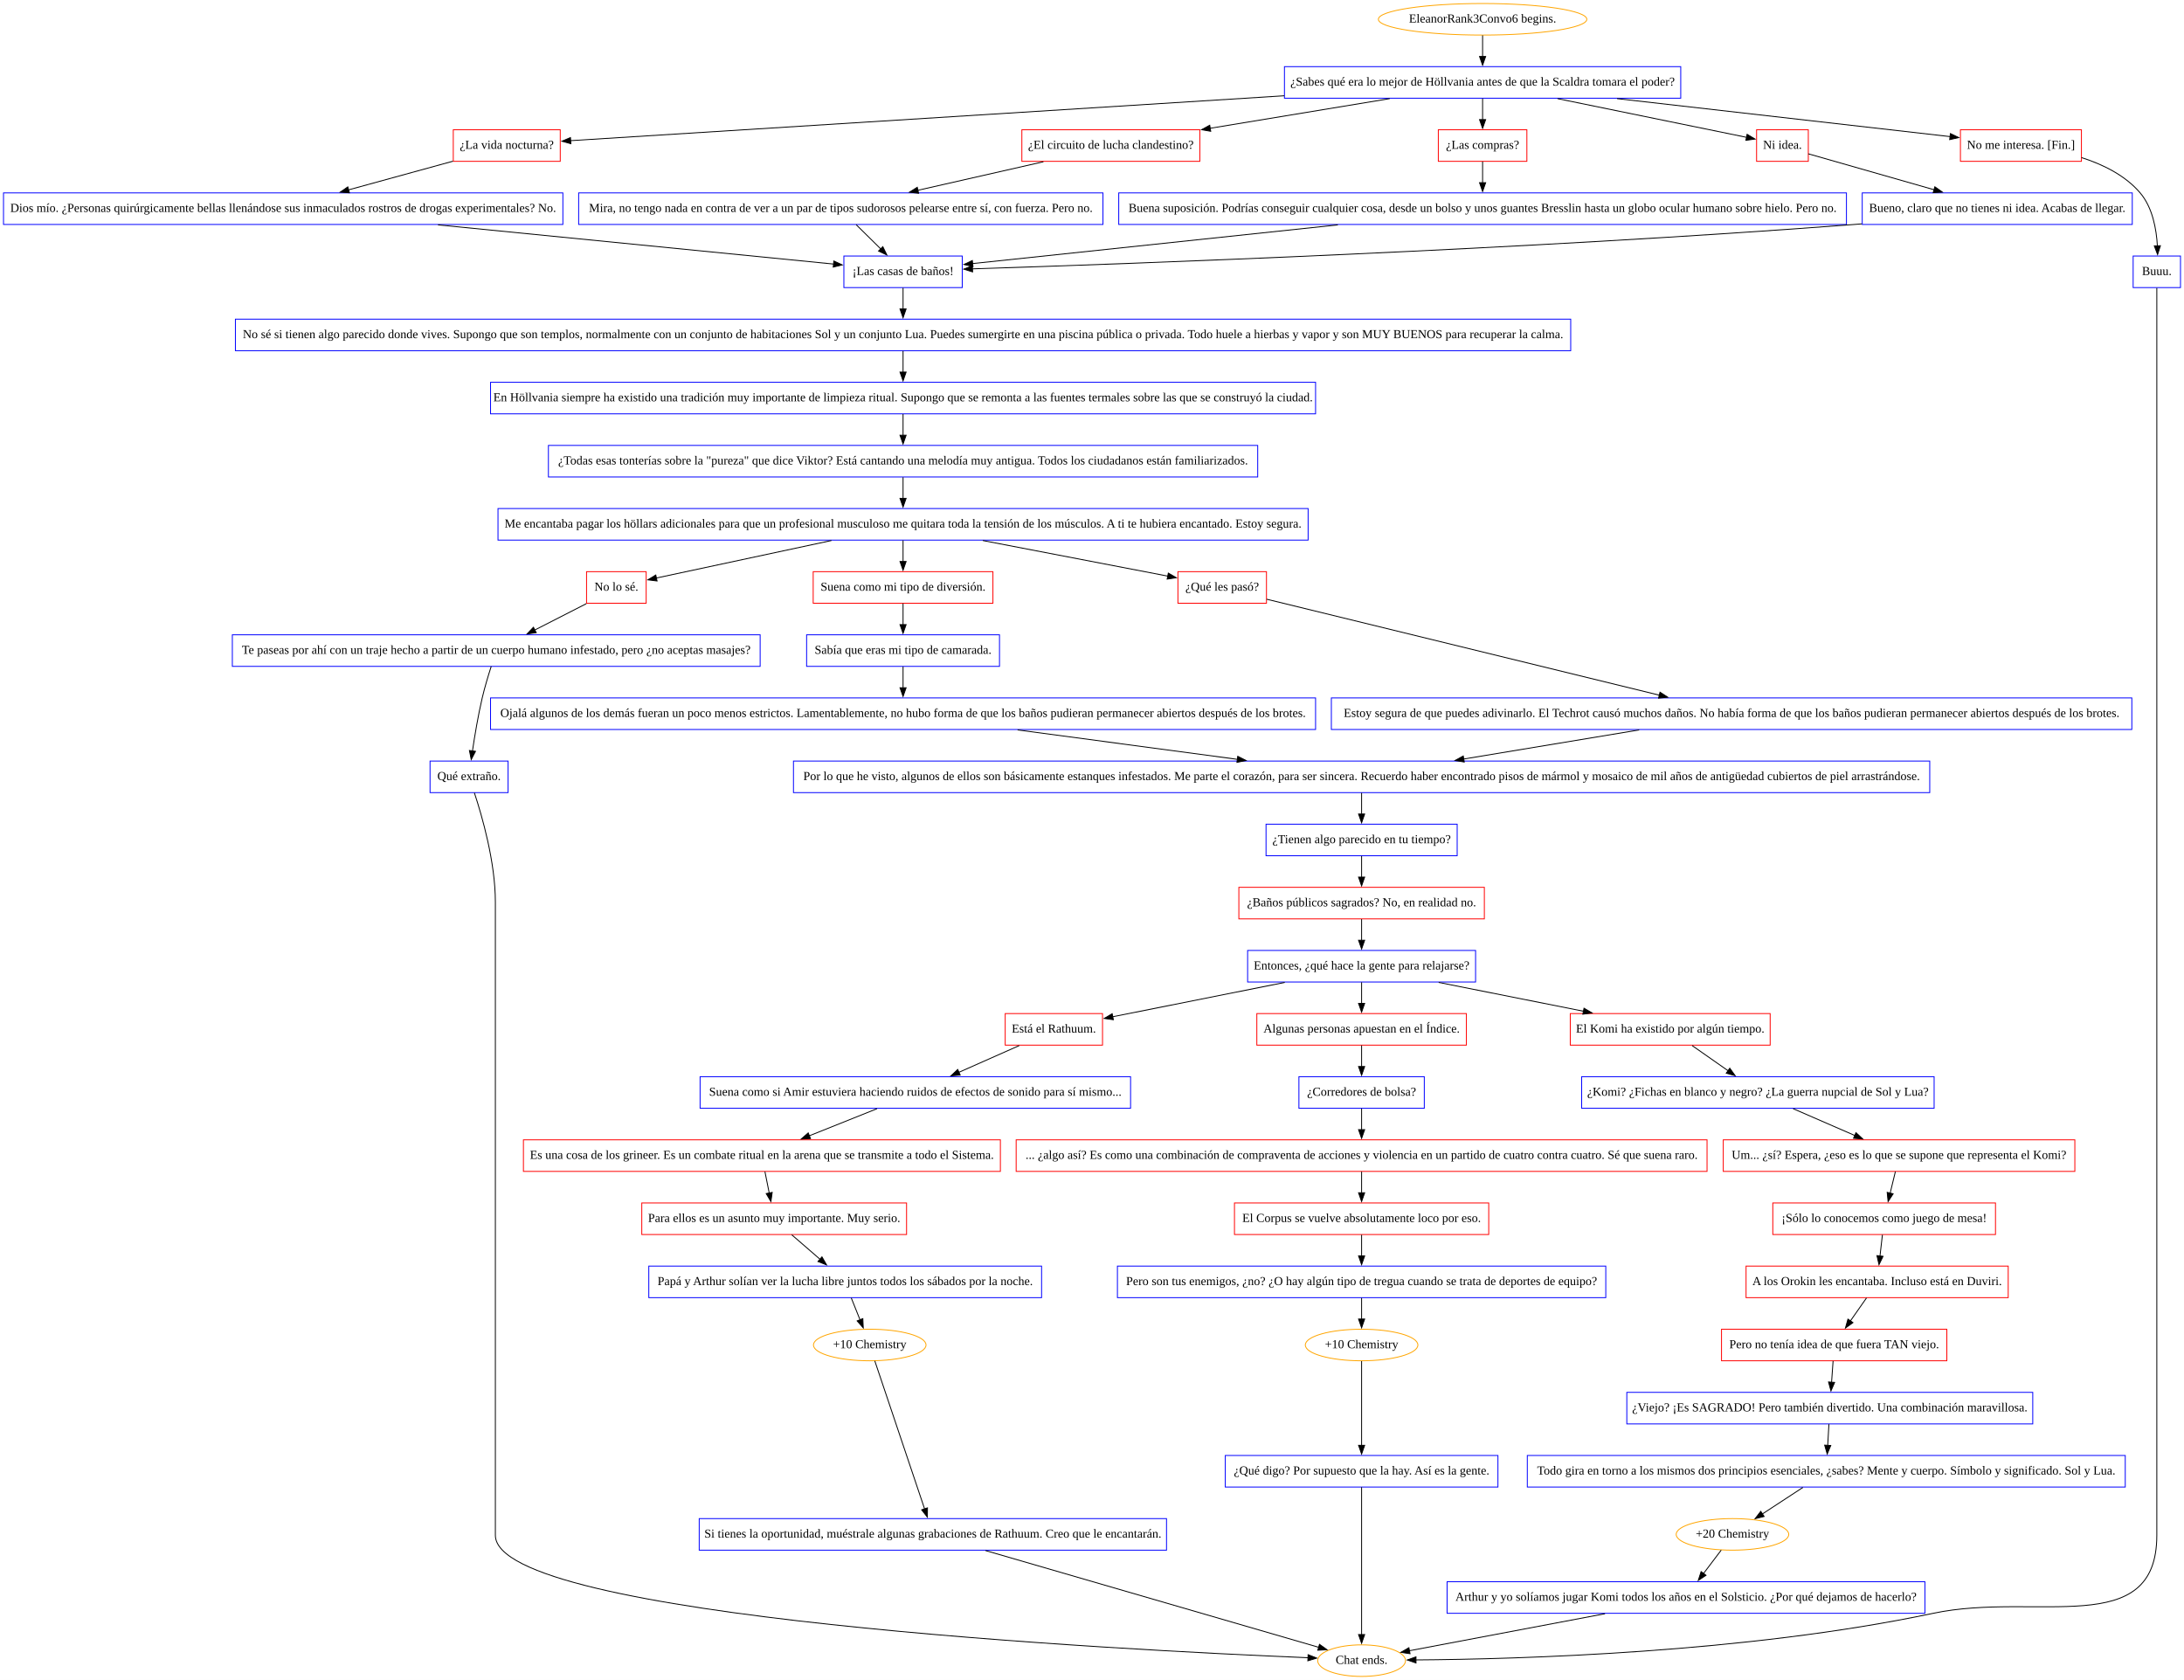
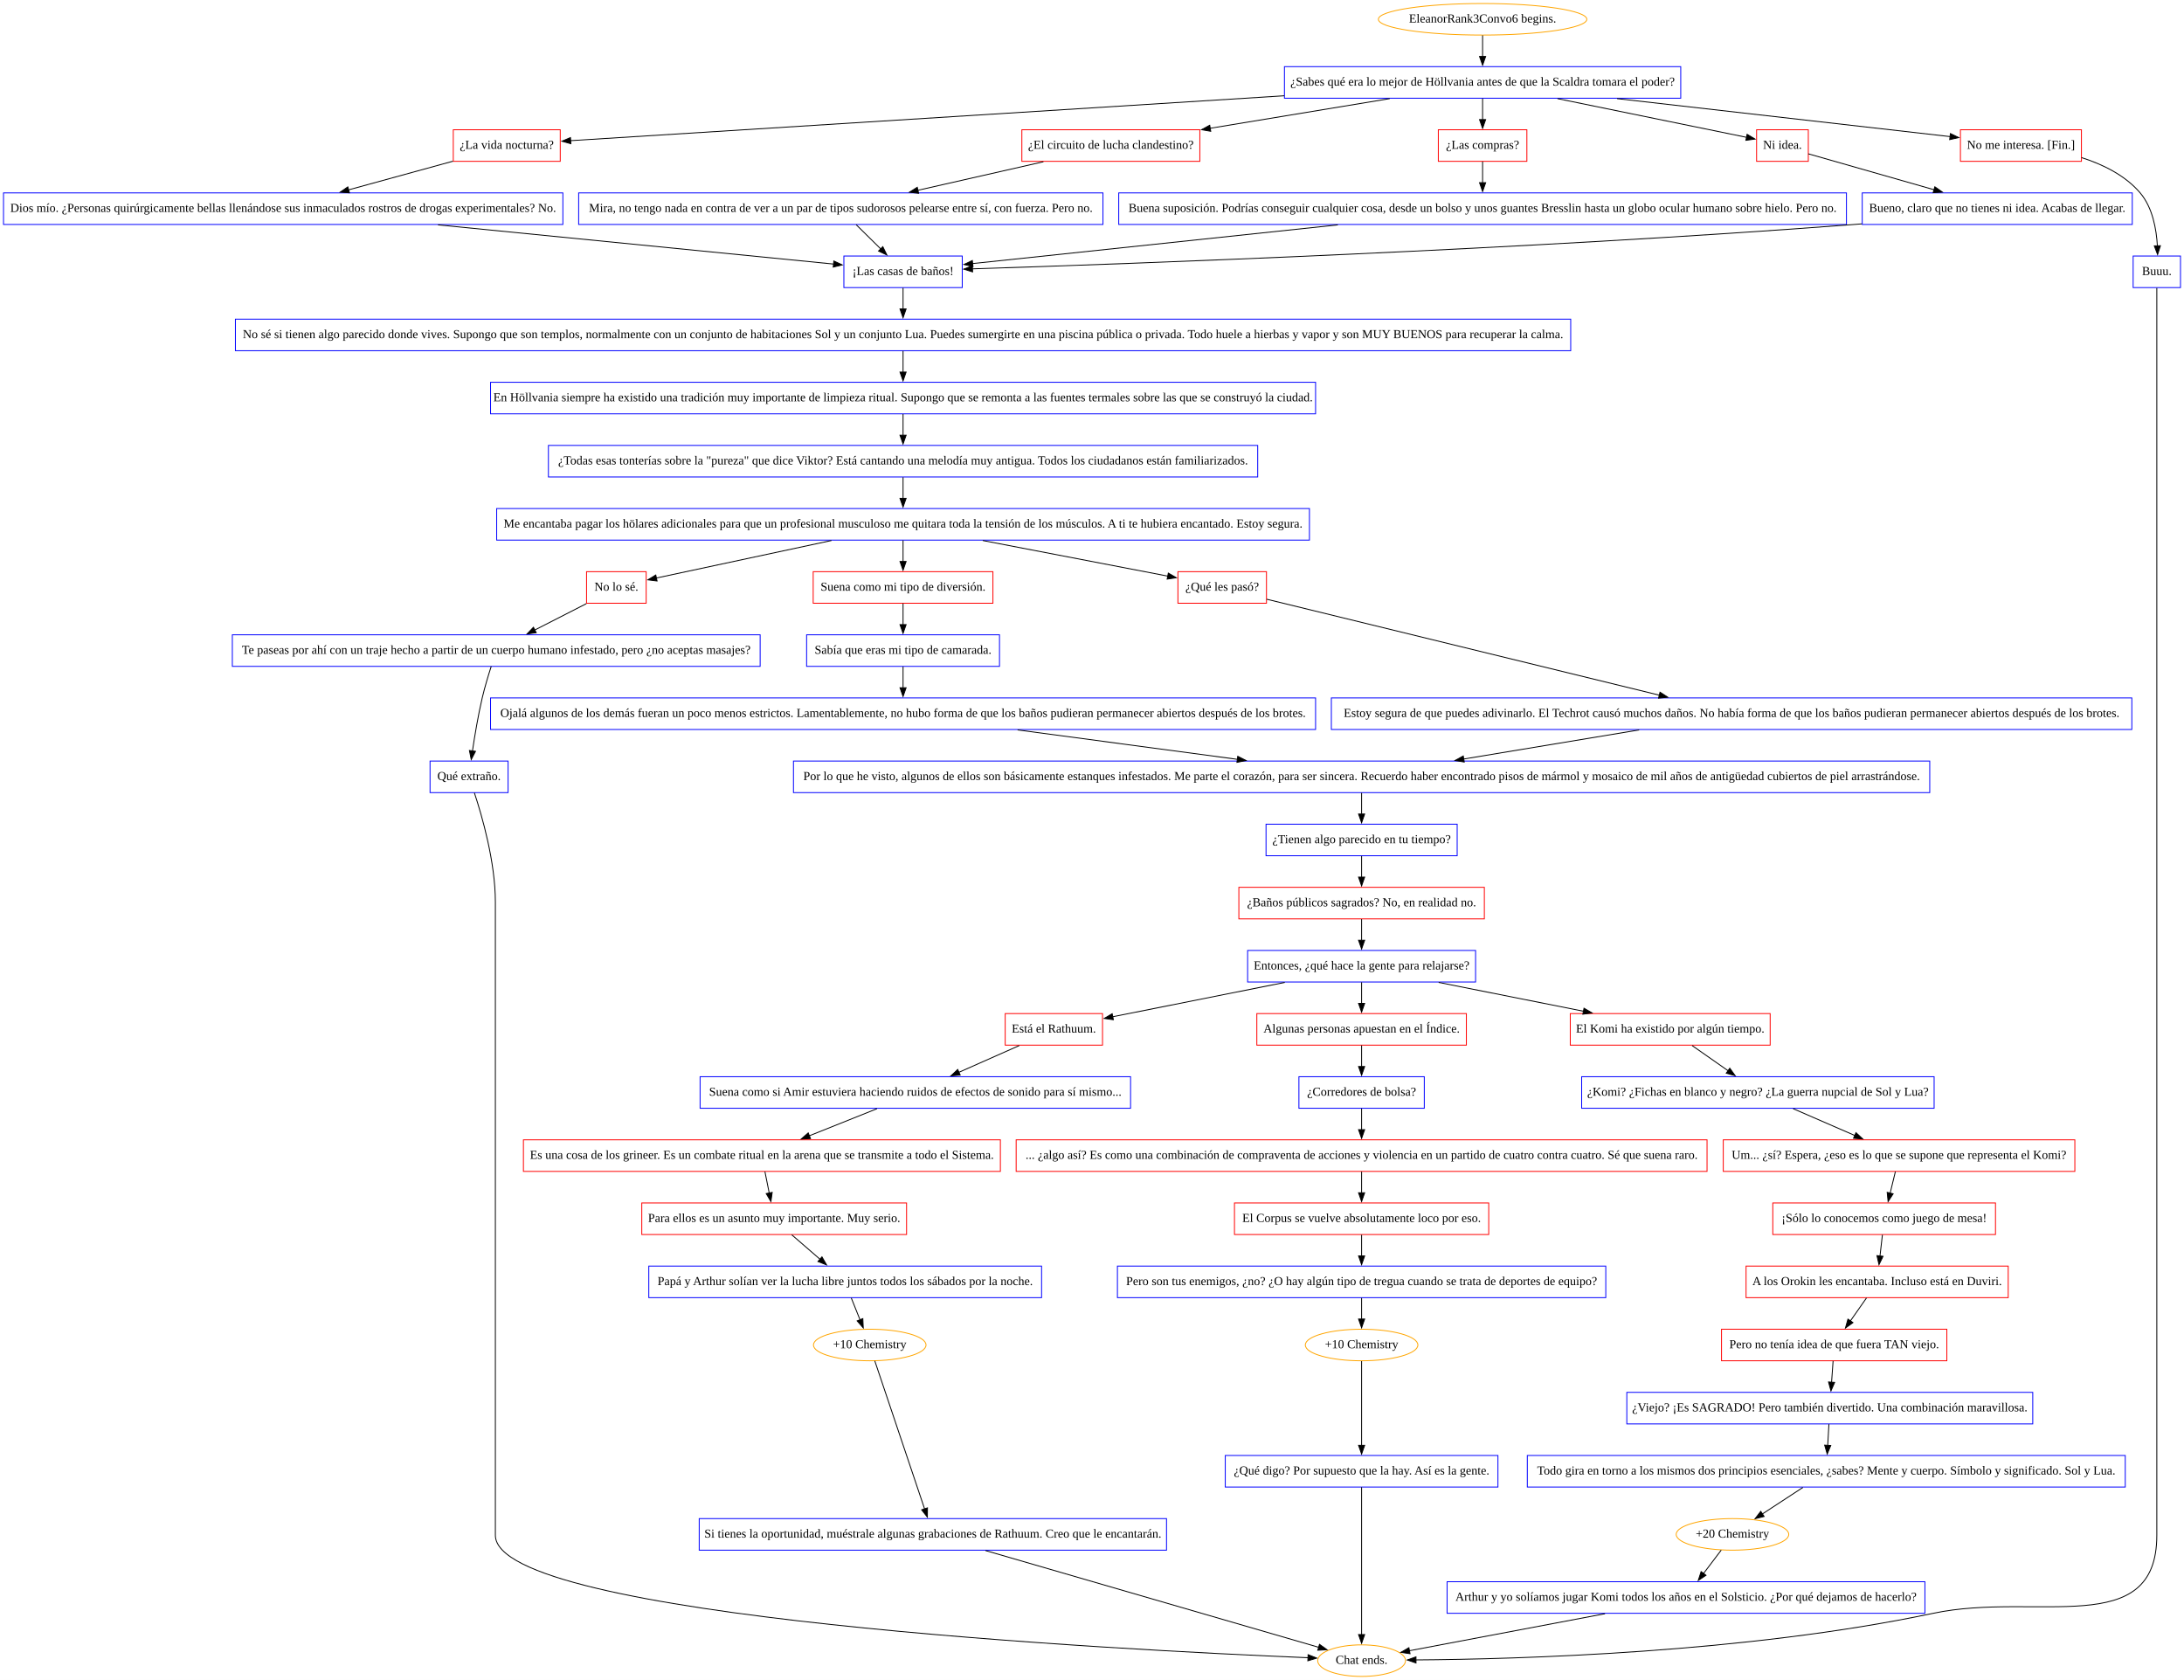
<svg xmlns="http://www.w3.org/2000/svg" width="2491pt" height="1916pt" viewBox="0.00 0.00 2491.00 1916.00">
  <g id="graph0" class="graph" transform="scale(1 1) rotate(0) translate(4 1912)">
    <polygon fill="white" stroke="none" points="-4,4 -4,-1912 2487,-1912 2487,4 -4,4" />
    <g id="node1" class="node">
      <ellipse fill="none" stroke="orange" cx="1687" cy="-1890" rx="118.88" ry="18" />
      <text text-anchor="middle" x="1687" y="-1886.3" font-family="Times New Roman,serif" font-size="14.00">EleanorRank3Convo6 begins.</text>
    </g>
    <g id="node2" class="node">
      <polygon fill="none" stroke="blue" points="1913,-1836 1461,-1836 1461,-1800 1913,-1800 1913,-1836" />
      <text text-anchor="middle" x="1687" y="-1814.3" font-family="Times New Roman,serif" font-size="14.00">¿Sabes qué era lo mejor de Höllvania antes de que la Scaldra tomara el poder?</text>
    </g>
    <g id="edge1" class="edge">
      <path fill="none" stroke="black" d="M1687,-1871.7C1687,-1864.41 1687,-1855.73 1687,-1847.54" />
      <polygon fill="black" stroke="black" points="1690.5,-1847.62 1687,-1837.62 1683.5,-1847.62 1690.5,-1847.62" />
    </g>
    <g id="node3" class="node">
      <polygon fill="none" stroke="red" points="635,-1764 513,-1764 513,-1728 635,-1728 635,-1764" />
      <text text-anchor="middle" x="574" y="-1742.3" font-family="Times New Roman,serif" font-size="14.00">¿La vida nocturna?</text>
    </g>
    <g id="edge2" class="edge">
      <path fill="none" stroke="black" d="M1460.76,-1802.77C1206.78,-1786.8 808.99,-1761.78 646.66,-1751.57" />
      <polygon fill="black" stroke="black" points="647.09,-1748.09 636.89,-1750.96 646.65,-1755.08 647.09,-1748.09" />
    </g>
    <g id="node4" class="node">
      <polygon fill="none" stroke="red" points="1364.5,-1764 1161.5,-1764 1161.5,-1728 1364.5,-1728 1364.5,-1764" />
      <text text-anchor="middle" x="1263" y="-1742.3" font-family="Times New Roman,serif" font-size="14.00">¿El circuito de lucha clandestino?</text>
    </g>
    <g id="edge3" class="edge">
      <path fill="none" stroke="black" d="M1581.1,-1799.52C1518.74,-1789.22 1439.88,-1776.2 1376.28,-1765.7" />
      <polygon fill="black" stroke="black" points="1376.92,-1762.26 1366.49,-1764.09 1375.78,-1769.17 1376.92,-1762.26" />
    </g>
    <g id="node5" class="node">
      <polygon fill="none" stroke="red" points="1737.5,-1764 1636.5,-1764 1636.5,-1728 1737.5,-1728 1737.5,-1764" />
      <text text-anchor="middle" x="1687" y="-1742.3" font-family="Times New Roman,serif" font-size="14.00">¿Las compras?</text>
    </g>
    <g id="edge4" class="edge">
      <path fill="none" stroke="black" d="M1687,-1799.7C1687,-1792.41 1687,-1783.73 1687,-1775.54" />
      <polygon fill="black" stroke="black" points="1690.5,-1775.62 1687,-1765.62 1683.5,-1775.62 1690.5,-1775.62" />
    </g>
    <g id="node6" class="node">
      <polygon fill="none" stroke="red" points="2058.5,-1764 1999.5,-1764 1999.5,-1728 2058.5,-1728 2058.5,-1764" />
      <text text-anchor="middle" x="2029" y="-1742.3" font-family="Times New Roman,serif" font-size="14.00">Ni idea.</text>
    </g>
    <g id="edge5" class="edge">
      <path fill="none" stroke="black" d="M1772.42,-1799.52C1841.36,-1785.41 1935.29,-1766.18 1988.28,-1755.33" />
      <polygon fill="black" stroke="black" points="1988.68,-1758.83 1997.77,-1753.39 1987.27,-1751.97 1988.68,-1758.83" />
    </g>
    <g id="node7" class="node">
      <polygon fill="none" stroke="red" points="2370,-1764 2232,-1764 2232,-1728 2370,-1728 2370,-1764" />
      <text text-anchor="middle" x="2301" y="-1742.3" font-family="Times New Roman,serif" font-size="14.00">No me interesa. [Fin.]</text>
    </g>
    <g id="edge6" class="edge">
      <path fill="none" stroke="black" d="M1840.35,-1799.52C1960.84,-1785.78 2123.87,-1767.19 2220.19,-1756.21" />
      <polygon fill="black" stroke="black" points="2220.55,-1759.69 2230.09,-1755.08 2219.76,-1752.74 2220.55,-1759.69" />
    </g>
    <g id="node8" class="node">
      <polygon fill="none" stroke="blue" points="638,-1692 0,-1692 0,-1656 638,-1656 638,-1692" />
      <text text-anchor="middle" x="319" y="-1670.3" font-family="Times New Roman,serif" font-size="14.00">Dios mío. ¿Personas quirúrgicamente bellas llenándose sus inmaculados rostros de drogas experimentales? No.</text>
    </g>
    <g id="edge7" class="edge">
      <path fill="none" stroke="black" d="M512.6,-1728.14C476.78,-1718.31 431.35,-1705.84 393.5,-1695.45" />
      <polygon fill="black" stroke="black" points="394.56,-1692.11 383.99,-1692.84 392.71,-1698.86 394.56,-1692.11" />
    </g>
    <g id="node9" class="node">
      <polygon fill="none" stroke="blue" points="1254,-1692 656,-1692 656,-1656 1254,-1656 1254,-1692" />
      <text text-anchor="middle" x="955" y="-1670.3" font-family="Times New Roman,serif" font-size="14.00">Mira, no tengo nada en contra de ver a un par de tipos sudorosos pelearse entre sí, con fuerza. Pero no.</text>
    </g>
    <g id="edge8" class="edge">
      <path fill="none" stroke="black" d="M1186.07,-1727.52C1142.53,-1717.62 1087.92,-1705.21 1042.72,-1694.94" />
      <polygon fill="black" stroke="black" points="1043.75,-1691.58 1033.22,-1692.78 1042.2,-1698.41 1043.75,-1691.58" />
    </g>
    <g id="node10" class="node">
      <polygon fill="none" stroke="blue" points="2102,-1692 1272,-1692 1272,-1656 2102,-1656 2102,-1692" />
      <text text-anchor="middle" x="1687" y="-1670.3" font-family="Times New Roman,serif" font-size="14.00">Buena suposición. Podrías conseguir cualquier cosa, desde un bolso y unos guantes Bresslin hasta un globo ocular humano sobre hielo. Pero no.</text>
    </g>
    <g id="edge9" class="edge">
      <path fill="none" stroke="black" d="M1687,-1727.7C1687,-1720.41 1687,-1711.73 1687,-1703.54" />
      <polygon fill="black" stroke="black" points="1690.5,-1703.62 1687,-1693.62 1683.5,-1703.62 1690.5,-1703.62" />
    </g>
    <g id="node11" class="node">
      <polygon fill="none" stroke="blue" points="2428,-1692 2120,-1692 2120,-1656 2428,-1656 2428,-1692" />
      <text text-anchor="middle" x="2274" y="-1670.3" font-family="Times New Roman,serif" font-size="14.00">Bueno, claro que no tienes ni idea. Acabas de llegar.</text>
    </g>
    <g id="edge10" class="edge">
      <path fill="none" stroke="black" d="M2058.55,-1736.56C2093.86,-1726.47 2154.15,-1709.24 2201.99,-1695.58" />
      <polygon fill="black" stroke="black" points="2202.81,-1698.98 2211.46,-1692.87 2200.89,-1692.25 2202.81,-1698.98" />
    </g>
    <g id="node12" class="node">
      <polygon fill="none" stroke="blue" points="2483,-1620 2429,-1620 2429,-1584 2483,-1584 2483,-1620" />
      <text text-anchor="middle" x="2456" y="-1598.3" font-family="Times New Roman,serif" font-size="14.00">Buuu.</text>
    </g>
    <g id="edge11" class="edge">
      <path fill="none" stroke="black" d="M2370.2,-1732.25C2394.53,-1724.47 2420.01,-1711.98 2437,-1692 2451.17,-1675.33 2455.57,-1650.66 2456.63,-1631.51" />
      <polygon fill="black" stroke="black" points="2460.12,-1631.75 2456.87,-1621.66 2453.12,-1631.58 2460.12,-1631.75" />
    </g>
    <g id="node13" class="node">
      <polygon fill="none" stroke="blue" points="1093.5,-1620 958.5,-1620 958.5,-1584 1093.5,-1584 1093.5,-1620" />
      <text text-anchor="middle" x="1026" y="-1598.3" font-family="Times New Roman,serif" font-size="14.00">¡Las casas de baños!</text>
    </g>
    <g id="edge12" class="edge">
      <path fill="none" stroke="black" d="M495.58,-1655.52C640.36,-1641.18 838.47,-1621.57 946.98,-1610.82" />
      <polygon fill="black" stroke="black" points="947.04,-1614.33 956.65,-1609.87 946.35,-1607.37 947.04,-1614.33" />
    </g>
    <g id="edge13" class="edge">
      <path fill="none" stroke="black" d="M972.55,-1655.7C980.98,-1647.39 991.23,-1637.28 1000.5,-1628.14" />
      <polygon fill="black" stroke="black" points="1002.91,-1630.68 1007.57,-1621.17 998,-1625.7 1002.91,-1630.68" />
    </g>
    <g id="edge14" class="edge">
      <path fill="none" stroke="black" d="M1521.91,-1655.52C1388.85,-1641.43 1207.61,-1622.23 1105.12,-1611.38" />
      <polygon fill="black" stroke="black" points="1105.76,-1607.93 1095.44,-1610.35 1105.02,-1614.89 1105.76,-1607.93" />
    </g>
    <g id="edge15" class="edge">
      <path fill="none" stroke="black" d="M2119.59,-1656.68C2116.7,-1656.44 2113.84,-1656.22 2111,-1656 1734.94,-1627.23 1284.3,-1611.06 1105.1,-1605.37" />
      <polygon fill="black" stroke="black" points="1105.31,-1601.87 1095.2,-1605.06 1105.09,-1608.87 1105.31,-1601.87" />
    </g>
    <g id="node14" class="node">
      <ellipse fill="none" stroke="orange" cx="1549" cy="-18" rx="50.09" ry="18" />
      <text text-anchor="middle" x="1549" y="-14.3" font-family="Times New Roman,serif" font-size="14.00">Chat ends.</text>
    </g>
    <g id="edge16" class="edge">
      <path fill="none" stroke="black" d="M2456,-1583.51C2456,-1556.71 2456,-1503.87 2456,-1459 2456,-1459 2456,-1459 2456,-161 2456,-40.96 2318.44,-96.84 2201,-72 1987.56,-26.85 1727.31,-19.62 1610.69,-18.82" />
      <polygon fill="black" stroke="black" points="1611.05,-15.32 1601.04,-18.77 1611.02,-22.32 1611.05,-15.32" />
    </g>
    <g id="node15" class="node">
      <polygon fill="none" stroke="blue" points="1787.5,-1548 264.5,-1548 264.5,-1512 1787.5,-1512 1787.5,-1548" />
      <text text-anchor="middle" x="1026" y="-1526.3" font-family="Times New Roman,serif" font-size="14.00">No sé si tienen algo parecido donde vives. Supongo que son templos, normalmente con un conjunto de habitaciones Sol y un conjunto Lua. Puedes sumergirte en una piscina pública o privada. Todo huele a hierbas y vapor y son MUY BUENOS para recuperar la calma.</text>
    </g>
    <g id="edge17" class="edge">
      <path fill="none" stroke="black" d="M1026,-1583.7C1026,-1576.41 1026,-1567.73 1026,-1559.54" />
      <polygon fill="black" stroke="black" points="1029.5,-1559.62 1026,-1549.62 1022.5,-1559.62 1029.5,-1559.62" />
    </g>
    <g id="node16" class="node">
      <polygon fill="none" stroke="blue" points="1496.5,-1476 555.5,-1476 555.5,-1440 1496.5,-1440 1496.5,-1476" />
      <text text-anchor="middle" x="1026" y="-1454.3" font-family="Times New Roman,serif" font-size="14.00">En Höllvania siempre ha existido una tradición muy importante de limpieza ritual. Supongo que se remonta a las fuentes termales sobre las que se construyó la ciudad.</text>
    </g>
    <g id="edge18" class="edge">
      <path fill="none" stroke="black" d="M1026,-1511.7C1026,-1504.41 1026,-1495.73 1026,-1487.54" />
      <polygon fill="black" stroke="black" points="1029.5,-1487.62 1026,-1477.62 1022.5,-1487.62 1029.5,-1487.62" />
    </g>
    <g id="node17" class="node">
      <polygon fill="none" stroke="blue" points="1430.5,-1404 621.5,-1404 621.5,-1368 1430.5,-1368 1430.5,-1404" />
      <text text-anchor="middle" x="1026" y="-1382.3" font-family="Times New Roman,serif" font-size="14.00">¿Todas esas tonterías sobre la "pureza" que dice Viktor? Está cantando una melodía muy antigua. Todos los ciudadanos están familiarizados.</text>
    </g>
    <g id="edge19" class="edge">
      <path fill="none" stroke="black" d="M1026,-1439.7C1026,-1432.41 1026,-1423.73 1026,-1415.54" />
      <polygon fill="black" stroke="black" points="1029.5,-1415.62 1026,-1405.62 1022.5,-1415.62 1029.5,-1415.62" />
    </g>
    <g id="node18" class="node">
-       <polygon fill="none" stroke="blue" points="1488,-1332 564,-1332 564,-1296 1488,-1296 1488,-1332" />
-       <text text-anchor="middle" x="1026" y="-1310.3" font-family="Times New Roman,serif" font-size="14.00">Me encantaba pagar los höllars adicionales para que un profesional musculoso me quitara toda la tensión de los músculos. A ti te hubiera encantado. Estoy segura.</text>
+       <polygon fill="none" stroke="blue" points="1489.5,-1332 562.5,-1332 562.5,-1296 1489.5,-1296 1489.5,-1332" />
+       <text text-anchor="middle" x="1026" y="-1310.3" font-family="Times New Roman,serif" font-size="14.00">Me encantaba pagar los hölares adicionales para que un profesional musculoso me quitara toda la tensión de los músculos. A ti te hubiera encantado. Estoy segura.</text>
    </g>
    <g id="edge20" class="edge">
      <path fill="none" stroke="black" d="M1026,-1367.7C1026,-1360.41 1026,-1351.73 1026,-1343.54" />
      <polygon fill="black" stroke="black" points="1029.5,-1343.62 1026,-1333.62 1022.5,-1343.62 1029.5,-1343.62" />
    </g>
    <g id="node19" class="node">
      <polygon fill="none" stroke="red" points="733,-1260 665,-1260 665,-1224 733,-1224 733,-1260" />
      <text text-anchor="middle" x="699" y="-1238.3" font-family="Times New Roman,serif" font-size="14.00">No lo sé.</text>
    </g>
    <g id="edge21" class="edge">
      <path fill="none" stroke="black" d="M944.33,-1295.52C881.19,-1282 796.12,-1263.79 744.54,-1252.75" />
      <polygon fill="black" stroke="black" points="745.43,-1249.36 734.92,-1250.69 743.96,-1256.2 745.43,-1249.36" />
    </g>
    <g id="node20" class="node">
      <polygon fill="none" stroke="red" points="1128.5,-1260 923.5,-1260 923.5,-1224 1128.5,-1224 1128.5,-1260" />
      <text text-anchor="middle" x="1026" y="-1238.3" font-family="Times New Roman,serif" font-size="14.00">Suena como mi tipo de diversión.</text>
    </g>
    <g id="edge22" class="edge">
      <path fill="none" stroke="black" d="M1026,-1295.7C1026,-1288.41 1026,-1279.73 1026,-1271.54" />
      <polygon fill="black" stroke="black" points="1029.5,-1271.62 1026,-1261.62 1022.5,-1271.62 1029.5,-1271.62" />
    </g>
    <g id="node21" class="node">
      <polygon fill="none" stroke="red" points="1440.5,-1260 1339.5,-1260 1339.5,-1224 1440.5,-1224 1440.5,-1260" />
      <text text-anchor="middle" x="1390" y="-1238.3" font-family="Times New Roman,serif" font-size="14.00">¿Qué les pasó?</text>
    </g>
    <g id="edge23" class="edge">
      <path fill="none" stroke="black" d="M1116.91,-1295.52C1182.75,-1282.86 1270.01,-1266.07 1327.99,-1254.93" />
      <polygon fill="black" stroke="black" points="1328.53,-1258.39 1337.69,-1253.06 1327.21,-1251.51 1328.53,-1258.39" />
    </g>
    <g id="node22" class="node">
      <polygon fill="none" stroke="blue" points="863,-1188 261,-1188 261,-1152 863,-1152 863,-1188" />
      <text text-anchor="middle" x="562" y="-1166.3" font-family="Times New Roman,serif" font-size="14.00">Te paseas por ahí con un traje hecho a partir de un cuerpo humano infestado, pero ¿no aceptas masajes?</text>
    </g>
    <g id="edge24" class="edge">
      <path fill="none" stroke="black" d="M664.78,-1223.52C646.99,-1214.43 625.05,-1203.22 606.01,-1193.49" />
      <polygon fill="black" stroke="black" points="607.63,-1190.38 597.13,-1188.95 604.44,-1196.62 607.63,-1190.38" />
    </g>
    <g id="node23" class="node">
      <polygon fill="none" stroke="blue" points="1136,-1188 916,-1188 916,-1152 1136,-1152 1136,-1188" />
      <text text-anchor="middle" x="1026" y="-1166.3" font-family="Times New Roman,serif" font-size="14.00">Sabía que eras mi tipo de camarada.</text>
    </g>
    <g id="edge25" class="edge">
      <path fill="none" stroke="black" d="M1026,-1223.7C1026,-1216.41 1026,-1207.73 1026,-1199.54" />
      <polygon fill="black" stroke="black" points="1029.5,-1199.62 1026,-1189.62 1022.5,-1199.62 1029.5,-1199.62" />
    </g>
    <g id="node24" class="node">
      <polygon fill="none" stroke="blue" points="2427.5,-1116 1514.5,-1116 1514.5,-1080 2427.5,-1080 2427.5,-1116" />
      <text text-anchor="middle" x="1971" y="-1094.3" font-family="Times New Roman,serif" font-size="14.00">Estoy segura de que puedes adivinarlo. El Techrot causó muchos daños. No había forma de que los baños pudieran permanecer abiertos después de los brotes.</text>
    </g>
    <g id="edge26" class="edge">
      <path fill="none" stroke="black" d="M1440.8,-1228.58C1541.34,-1204.01 1766.53,-1148.97 1888.58,-1119.14" />
      <polygon fill="black" stroke="black" points="1889.35,-1122.56 1898.23,-1116.79 1887.69,-1115.76 1889.35,-1122.56" />
    </g>
    <g id="node25" class="node">
      <polygon fill="none" stroke="blue" points="575.5,-1044 486.5,-1044 486.5,-1008 575.5,-1008 575.5,-1044" />
      <text text-anchor="middle" x="531" y="-1022.3" font-family="Times New Roman,serif" font-size="14.00">Qué extraño.</text>
    </g>
    <g id="edge27" class="edge">
      <path fill="none" stroke="black" d="M556.26,-1151.96C552.93,-1141.64 548.85,-1128.17 546,-1116 541.3,-1095.92 537.46,-1072.96 534.85,-1055.39" />
      <polygon fill="black" stroke="black" points="538.34,-1055.09 533.46,-1045.69 531.41,-1056.08 538.34,-1055.09" />
    </g>
    <g id="node26" class="node">
      <polygon fill="none" stroke="blue" points="1496.5,-1116 555.5,-1116 555.5,-1080 1496.5,-1080 1496.5,-1116" />
      <text text-anchor="middle" x="1026" y="-1094.3" font-family="Times New Roman,serif" font-size="14.00">Ojalá algunos de los demás fueran un poco menos estrictos. Lamentablemente, no hubo forma de que los baños pudieran permanecer abiertos después de los brotes.</text>
    </g>
    <g id="edge28" class="edge">
      <path fill="none" stroke="black" d="M1026,-1151.7C1026,-1144.41 1026,-1135.73 1026,-1127.54" />
      <polygon fill="black" stroke="black" points="1029.5,-1127.62 1026,-1117.62 1022.5,-1127.62 1029.5,-1127.62" />
    </g>
    <g id="node27" class="node">
      <polygon fill="none" stroke="blue" points="2197,-1044 901,-1044 901,-1008 2197,-1008 2197,-1044" />
      <text text-anchor="middle" x="1549" y="-1022.3" font-family="Times New Roman,serif" font-size="14.00">Por lo que he visto, algunos de ellos son básicamente estanques infestados. Me parte el corazón, para ser sincera. Recuerdo haber encontrado pisos de mármol y mosaico de mil años de antigüedad cubiertos de piel arrastrándose.</text>
    </g>
    <g id="edge29" class="edge">
      <path fill="none" stroke="black" d="M1865.6,-1079.52C1804.69,-1069.41 1727.95,-1056.68 1665.28,-1046.29" />
      <polygon fill="black" stroke="black" points="1666.08,-1042.87 1655.65,-1044.69 1664.94,-1049.78 1666.08,-1042.87" />
    </g>
    <g id="edge30" class="edge">
      <path fill="none" stroke="black" d="M537.07,-1007.76C545.84,-981.28 561,-928.86 561,-883 561,-883 561,-883 561,-161 561,-66.88 1272.55,-30.24 1487.95,-21.31" />
      <polygon fill="black" stroke="black" points="1487.97,-24.81 1497.82,-20.9 1487.68,-17.81 1487.97,-24.81" />
    </g>
    <g id="edge31" class="edge">
      <path fill="none" stroke="black" d="M1156.63,-1079.52C1232.9,-1069.31 1329.19,-1056.42 1407.29,-1045.97" />
      <polygon fill="black" stroke="black" points="1407.73,-1049.44 1417.18,-1044.64 1406.8,-1042.5 1407.73,-1049.44" />
    </g>
    <g id="node28" class="node">
      <polygon fill="none" stroke="blue" points="1658,-972 1440,-972 1440,-936 1658,-936 1658,-972" />
      <text text-anchor="middle" x="1549" y="-950.3" font-family="Times New Roman,serif" font-size="14.00">¿Tienen algo parecido en tu tiempo?</text>
    </g>
    <g id="edge32" class="edge">
      <path fill="none" stroke="black" d="M1549,-1007.7C1549,-1000.41 1549,-991.73 1549,-983.54" />
      <polygon fill="black" stroke="black" points="1552.5,-983.62 1549,-973.62 1545.5,-983.62 1552.5,-983.62" />
    </g>
    <g id="node29" class="node">
      <polygon fill="none" stroke="red" points="1689,-900 1409,-900 1409,-864 1689,-864 1689,-900" />
      <text text-anchor="middle" x="1549" y="-878.3" font-family="Times New Roman,serif" font-size="14.00">¿Baños públicos sagrados? No, en realidad no.</text>
    </g>
    <g id="edge33" class="edge">
      <path fill="none" stroke="black" d="M1549,-935.7C1549,-928.41 1549,-919.73 1549,-911.54" />
      <polygon fill="black" stroke="black" points="1552.5,-911.62 1549,-901.62 1545.5,-911.62 1552.5,-911.62" />
    </g>
    <g id="node30" class="node">
      <polygon fill="none" stroke="blue" points="1679,-828 1419,-828 1419,-792 1679,-792 1679,-828" />
      <text text-anchor="middle" x="1549" y="-806.3" font-family="Times New Roman,serif" font-size="14.00">Entonces, ¿qué hace la gente para relajarse?</text>
    </g>
    <g id="edge34" class="edge">
      <path fill="none" stroke="black" d="M1549,-863.7C1549,-856.41 1549,-847.73 1549,-839.54" />
      <polygon fill="black" stroke="black" points="1552.5,-839.62 1549,-829.62 1545.5,-839.62 1552.5,-839.62" />
    </g>
    <g id="node31" class="node">
      <polygon fill="none" stroke="red" points="1253.5,-756 1142.5,-756 1142.5,-720 1253.5,-720 1253.5,-756" />
      <text text-anchor="middle" x="1198" y="-734.3" font-family="Times New Roman,serif" font-size="14.00">Está el Rathuum.</text>
    </g>
    <g id="edge35" class="edge">
      <path fill="none" stroke="black" d="M1461.33,-791.52C1400.54,-779.39 1320.81,-763.49 1265.07,-752.38" />
      <polygon fill="black" stroke="black" points="1265.88,-748.97 1255.39,-750.45 1264.51,-755.83 1265.88,-748.97" />
    </g>
    <g id="node32" class="node">
      <polygon fill="none" stroke="red" points="1668.5,-756 1429.5,-756 1429.5,-720 1668.5,-720 1668.5,-756" />
      <text text-anchor="middle" x="1549" y="-734.3" font-family="Times New Roman,serif" font-size="14.00">Algunas personas apuestan en el Índice.</text>
    </g>
    <g id="edge36" class="edge">
      <path fill="none" stroke="black" d="M1549,-791.7C1549,-784.41 1549,-775.73 1549,-767.54" />
      <polygon fill="black" stroke="black" points="1552.5,-767.62 1549,-757.62 1545.5,-767.62 1552.5,-767.62" />
    </g>
    <g id="node33" class="node">
      <polygon fill="none" stroke="red" points="2015,-756 1787,-756 1787,-720 2015,-720 2015,-756" />
      <text text-anchor="middle" x="1901" y="-734.3" font-family="Times New Roman,serif" font-size="14.00">El Komi ha existido por algún tiempo.</text>
    </g>
    <g id="edge37" class="edge">
      <path fill="none" stroke="black" d="M1636.92,-791.52C1687.1,-781.54 1750.14,-769 1802.05,-758.68" />
      <polygon fill="black" stroke="black" points="1802.68,-762.12 1811.81,-756.74 1801.31,-755.26 1802.68,-762.12" />
    </g>
    <g id="node34" class="node">
      <polygon fill="none" stroke="blue" points="1285.5,-684 794.5,-684 794.5,-648 1285.5,-648 1285.5,-684" />
      <text text-anchor="middle" x="1040" y="-662.3" font-family="Times New Roman,serif" font-size="14.00">Suena como si Amir estuviera haciendo ruidos de efectos de sonido para sí mismo...</text>
    </g>
    <g id="edge38" class="edge">
      <path fill="none" stroke="black" d="M1158.54,-719.52C1137.63,-710.25 1111.74,-698.78 1089.49,-688.93" />
      <polygon fill="black" stroke="black" points="1091.18,-685.85 1080.62,-684.99 1088.34,-692.25 1091.18,-685.85" />
    </g>
    <g id="node35" class="node">
      <polygon fill="none" stroke="blue" points="1620.5,-684 1477.5,-684 1477.5,-648 1620.5,-648 1620.5,-684" />
      <text text-anchor="middle" x="1549" y="-662.3" font-family="Times New Roman,serif" font-size="14.00">¿Corredores de bolsa?</text>
    </g>
    <g id="edge39" class="edge">
      <path fill="none" stroke="black" d="M1549,-719.7C1549,-712.41 1549,-703.73 1549,-695.54" />
      <polygon fill="black" stroke="black" points="1552.5,-695.62 1549,-685.62 1545.5,-695.62 1552.5,-695.62" />
    </g>
    <g id="node36" class="node">
      <polygon fill="none" stroke="blue" points="2202,-684 1800,-684 1800,-648 2202,-648 2202,-684" />
      <text text-anchor="middle" x="2001" y="-662.3" font-family="Times New Roman,serif" font-size="14.00">¿Komi? ¿Fichas en blanco y negro? ¿La guerra nupcial de Sol y Lua?</text>
    </g>
    <g id="edge40" class="edge">
      <path fill="none" stroke="black" d="M1925.98,-719.52C1938.36,-710.85 1953.5,-700.25 1966.93,-690.85" />
      <polygon fill="black" stroke="black" points="1968.92,-693.73 1975.1,-685.13 1964.9,-688 1968.92,-693.73" />
    </g>
    <g id="node37" class="node">
      <polygon fill="none" stroke="red" points="1137,-612 593,-612 593,-576 1137,-576 1137,-612" />
      <text text-anchor="middle" x="865" y="-590.3" font-family="Times New Roman,serif" font-size="14.00">Es una cosa de los grineer. Es un combate ritual en la arena que se transmite a todo el Sistema.</text>
    </g>
    <g id="edge41" class="edge">
      <path fill="none" stroke="black" d="M996.29,-647.52C972.82,-638.13 943.68,-626.47 918.82,-616.53" />
      <polygon fill="black" stroke="black" points="920.44,-613.41 909.86,-612.94 917.84,-619.91 920.44,-613.41" />
    </g>
    <g id="node38" class="node">
      <polygon fill="none" stroke="red" points="1943,-612 1155,-612 1155,-576 1943,-576 1943,-612" />
      <text text-anchor="middle" x="1549" y="-590.3" font-family="Times New Roman,serif" font-size="14.00">... ¿algo así? Es como una combinación de compraventa de acciones y violencia en un partido de cuatro contra cuatro. Sé que suena raro.</text>
    </g>
    <g id="edge42" class="edge">
      <path fill="none" stroke="black" d="M1549,-647.7C1549,-640.41 1549,-631.73 1549,-623.54" />
      <polygon fill="black" stroke="black" points="1552.5,-623.62 1549,-613.62 1545.5,-623.62 1552.5,-623.62" />
    </g>
    <g id="node39" class="node">
      <polygon fill="none" stroke="red" points="2362.5,-612 1961.5,-612 1961.5,-576 2362.5,-576 2362.5,-612" />
      <text text-anchor="middle" x="2162" y="-590.3" font-family="Times New Roman,serif" font-size="14.00">Um... ¿sí? Espera, ¿eso es lo que se supone que representa el Komi?</text>
    </g>
    <g id="edge43" class="edge">
      <path fill="none" stroke="black" d="M2041.21,-647.52C2062.52,-638.25 2088.9,-626.78 2111.57,-616.93" />
      <polygon fill="black" stroke="black" points="2112.86,-620.18 2120.63,-612.99 2110.07,-613.76 2112.86,-620.18" />
    </g>
    <g id="node40" class="node">
      <polygon fill="none" stroke="red" points="1030,-540 728,-540 728,-504 1030,-504 1030,-540" />
      <text text-anchor="middle" x="879" y="-518.3" font-family="Times New Roman,serif" font-size="14.00">Para ellos es un asunto muy importante. Muy serio.</text>
    </g>
    <g id="edge44" class="edge">
      <path fill="none" stroke="black" d="M868.46,-575.7C869.94,-568.32 871.7,-559.52 873.35,-551.25" />
      <polygon fill="black" stroke="black" points="876.75,-552.08 875.28,-541.59 869.89,-550.71 876.75,-552.08" />
    </g>
    <g id="node41" class="node">
      <polygon fill="none" stroke="red" points="1694,-540 1404,-540 1404,-504 1694,-504 1694,-540" />
      <text text-anchor="middle" x="1549" y="-518.3" font-family="Times New Roman,serif" font-size="14.00">El Corpus se vuelve absolutamente loco por eso.</text>
    </g>
    <g id="edge45" class="edge">
      <path fill="none" stroke="black" d="M1549,-575.7C1549,-568.41 1549,-559.73 1549,-551.54" />
      <polygon fill="black" stroke="black" points="1552.5,-551.62 1549,-541.62 1545.5,-551.62 1552.5,-551.62" />
    </g>
    <g id="node42" class="node">
      <polygon fill="none" stroke="red" points="2272,-540 2018,-540 2018,-504 2272,-504 2272,-540" />
      <text text-anchor="middle" x="2145" y="-518.3" font-family="Times New Roman,serif" font-size="14.00">¡Sólo lo conocemos como juego de mesa!</text>
    </g>
    <g id="edge46" class="edge">
      <path fill="none" stroke="black" d="M2157.8,-575.7C2156.01,-568.32 2153.87,-559.52 2151.86,-551.25" />
      <polygon fill="black" stroke="black" points="2155.27,-550.47 2149.51,-541.58 2148.47,-552.12 2155.27,-550.47" />
    </g>
    <g id="node43" class="node">
      <polygon fill="none" stroke="blue" points="1184,-468 736,-468 736,-432 1184,-432 1184,-468" />
      <text text-anchor="middle" x="960" y="-446.3" font-family="Times New Roman,serif" font-size="14.00">Papá y Arthur solían ver la lucha libre juntos todos los sábados por la noche.</text>
    </g>
    <g id="edge47" class="edge">
      <path fill="none" stroke="black" d="M899.02,-503.7C908.76,-495.28 920.64,-485.02 931.31,-475.79" />
      <polygon fill="black" stroke="black" points="933.5,-478.52 938.78,-469.34 928.93,-473.23 933.5,-478.52" />
    </g>
    <g id="node44" class="node">
      <polygon fill="none" stroke="blue" points="1827.5,-468 1270.5,-468 1270.5,-432 1827.5,-432 1827.5,-468" />
      <text text-anchor="middle" x="1549" y="-446.3" font-family="Times New Roman,serif" font-size="14.00">Pero son tus enemigos, ¿no? ¿O hay algún tipo de tregua cuando se trata de deportes de equipo?</text>
    </g>
    <g id="edge48" class="edge">
      <path fill="none" stroke="black" d="M1549,-503.7C1549,-496.41 1549,-487.73 1549,-479.54" />
      <polygon fill="black" stroke="black" points="1552.5,-479.62 1549,-469.62 1545.5,-479.62 1552.5,-479.62" />
    </g>
    <g id="node45" class="node">
      <polygon fill="none" stroke="red" points="2286.5,-468 1987.5,-468 1987.5,-432 2286.5,-432 2286.5,-468" />
      <text text-anchor="middle" x="2137" y="-446.3" font-family="Times New Roman,serif" font-size="14.00">A los Orokin les encantaba. Incluso está en Duviri.</text>
    </g>
    <g id="edge49" class="edge">
      <path fill="none" stroke="black" d="M2143.02,-503.7C2142.19,-496.41 2141.2,-487.73 2140.26,-479.54" />
      <polygon fill="black" stroke="black" points="2143.74,-479.15 2139.13,-469.61 2136.78,-479.94 2143.74,-479.15" />
    </g>
    <g id="node46" class="node">
      <ellipse fill="none" stroke="orange" cx="988" cy="-378" rx="64.19" ry="18" />
      <text text-anchor="middle" x="988" y="-374.3" font-family="Times New Roman,serif" font-size="14.00">+10 Chemistry</text>
    </g>
    <g id="edge50" class="edge">
      <path fill="none" stroke="black" d="M966.92,-431.7C969.94,-424.15 973.55,-415.12 976.93,-406.68" />
      <polygon fill="black" stroke="black" points="980.13,-408.09 980.6,-397.51 973.63,-405.49 980.13,-408.09" />
    </g>
    <g id="node47" class="node">
      <ellipse fill="none" stroke="orange" cx="1549" cy="-378" rx="64.19" ry="18" />
      <text text-anchor="middle" x="1549" y="-374.3" font-family="Times New Roman,serif" font-size="14.00">+10 Chemistry</text>
    </g>
    <g id="edge51" class="edge">
      <path fill="none" stroke="black" d="M1549,-431.7C1549,-424.41 1549,-415.73 1549,-407.54" />
      <polygon fill="black" stroke="black" points="1552.5,-407.62 1549,-397.62 1545.5,-407.62 1552.5,-407.62" />
    </g>
    <g id="node48" class="node">
      <polygon fill="none" stroke="red" points="2216.5,-396 1959.5,-396 1959.5,-360 2216.5,-360 2216.5,-396" />
      <text text-anchor="middle" x="2088" y="-374.3" font-family="Times New Roman,serif" font-size="14.00">Pero no tenía idea de que fuera TAN viejo.</text>
    </g>
    <g id="edge52" class="edge">
      <path fill="none" stroke="black" d="M2124.89,-431.7C2119.31,-423.73 2112.57,-414.1 2106.38,-405.26" />
      <polygon fill="black" stroke="black" points="2109.44,-403.53 2100.84,-397.34 2103.71,-407.54 2109.44,-403.53" />
    </g>
    <g id="node49" class="node">
      <polygon fill="none" stroke="blue" points="1326.5,-180 793.5,-180 793.5,-144 1326.5,-144 1326.5,-180" />
      <text text-anchor="middle" x="1060" y="-158.3" font-family="Times New Roman,serif" font-size="14.00">Si tienes la oportunidad, muéstrale algunas grabaciones de Rathuum. Creo que le encantarán.</text>
    </g>
    <g id="edge53" class="edge">
      <path fill="none" stroke="black" d="M993.77,-359.85C1006.17,-322.99 1035.47,-235.92 1050.59,-190.96" />
      <polygon fill="black" stroke="black" points="1053.85,-192.26 1053.72,-181.67 1047.21,-190.03 1053.85,-192.26" />
    </g>
    <g id="node50" class="node">
      <polygon fill="none" stroke="blue" points="1704.5,-252 1393.5,-252 1393.5,-216 1704.5,-216 1704.5,-252" />
      <text text-anchor="middle" x="1549" y="-230.3" font-family="Times New Roman,serif" font-size="14.00">¿Qué digo? Por supuesto que la hay. Así es la gente.</text>
    </g>
    <g id="edge54" class="edge">
      <path fill="none" stroke="black" d="M1549,-359.59C1549,-335.61 1549,-292.14 1549,-263.42" />
      <polygon fill="black" stroke="black" points="1552.5,-263.62 1549,-253.62 1545.5,-263.62 1552.5,-263.62" />
    </g>
    <g id="node51" class="node">
      <polygon fill="none" stroke="blue" points="2314.5,-324 1851.5,-324 1851.5,-288 2314.5,-288 2314.5,-324" />
      <text text-anchor="middle" x="2083" y="-302.3" font-family="Times New Roman,serif" font-size="14.00">¿Viejo? ¡Es SAGRADO! Pero también divertido. Una combinación maravillosa.</text>
    </g>
    <g id="edge55" class="edge">
      <path fill="none" stroke="black" d="M2086.76,-359.7C2086.24,-352.41 2085.62,-343.73 2085.04,-335.54" />
      <polygon fill="black" stroke="black" points="2088.53,-335.34 2084.33,-325.61 2081.55,-335.84 2088.53,-335.34" />
    </g>
    <g id="edge56" class="edge">
      <path fill="none" stroke="black" d="M1119.96,-143.59C1217.79,-115.18 1409.85,-59.41 1500.04,-33.22" />
      <polygon fill="black" stroke="black" points="1500.96,-36.6 1509.58,-30.45 1499,-29.87 1500.96,-36.6" />
    </g>
    <g id="edge57" class="edge">
      <path fill="none" stroke="black" d="M1549,-215.85C1549,-179.14 1549,-92.66 1549,-47.53" />
      <polygon fill="black" stroke="black" points="1552.5,-47.75 1549,-37.75 1545.5,-47.75 1552.5,-47.75" />
    </g>
    <g id="node52" class="node">
      <polygon fill="none" stroke="blue" points="2420,-252 1738,-252 1738,-216 2420,-216 2420,-252" />
      <text text-anchor="middle" x="2079" y="-230.3" font-family="Times New Roman,serif" font-size="14.00">Todo gira en torno a los mismos dos principios esenciales, ¿sabes? Mente y cuerpo. Símbolo y significado. Sol y Lua.</text>
    </g>
    <g id="edge58" class="edge">
      <path fill="none" stroke="black" d="M2082.01,-287.7C2081.59,-280.41 2081.1,-271.73 2080.63,-263.54" />
      <polygon fill="black" stroke="black" points="2084.13,-263.4 2080.06,-253.62 2077.14,-263.8 2084.13,-263.4" />
    </g>
    <g id="node53" class="node">
      <ellipse fill="none" stroke="orange" cx="1972" cy="-162" rx="64.19" ry="18" />
      <text text-anchor="middle" x="1972" y="-158.3" font-family="Times New Roman,serif" font-size="14.00">+20 Chemistry</text>
    </g>
    <g id="edge59" class="edge">
      <path fill="none" stroke="black" d="M2052.28,-215.52C2038.26,-206.35 2020.94,-195.02 2005.99,-185.23" />
      <polygon fill="black" stroke="black" points="2008.11,-182.44 1997.82,-179.89 2004.27,-188.3 2008.11,-182.44" />
    </g>
    <g id="node54" class="node">
      <polygon fill="none" stroke="blue" points="2191.5,-108 1646.5,-108 1646.5,-72 2191.5,-72 2191.5,-108" />
      <text text-anchor="middle" x="1919" y="-86.3" font-family="Times New Roman,serif" font-size="14.00">Arthur y yo solíamos jugar Komi todos los años en el Solsticio. ¿Por qué dejamos de hacerlo?</text>
    </g>
    <g id="edge60" class="edge">
      <path fill="none" stroke="black" d="M1959.17,-144.05C1953.08,-136.01 1945.65,-126.2 1938.86,-117.23" />
      <polygon fill="black" stroke="black" points="1941.82,-115.34 1932.99,-109.48 1936.24,-119.57 1941.82,-115.34" />
    </g>
    <g id="edge61" class="edge">
      <path fill="none" stroke="black" d="M1826.59,-71.52C1756.35,-58.23 1662.13,-40.4 1603.52,-29.31" />
      <polygon fill="black" stroke="black" points="1604.25,-25.89 1593.77,-27.47 1602.95,-32.77 1604.25,-25.89" />
    </g>
  </g>
</svg>
